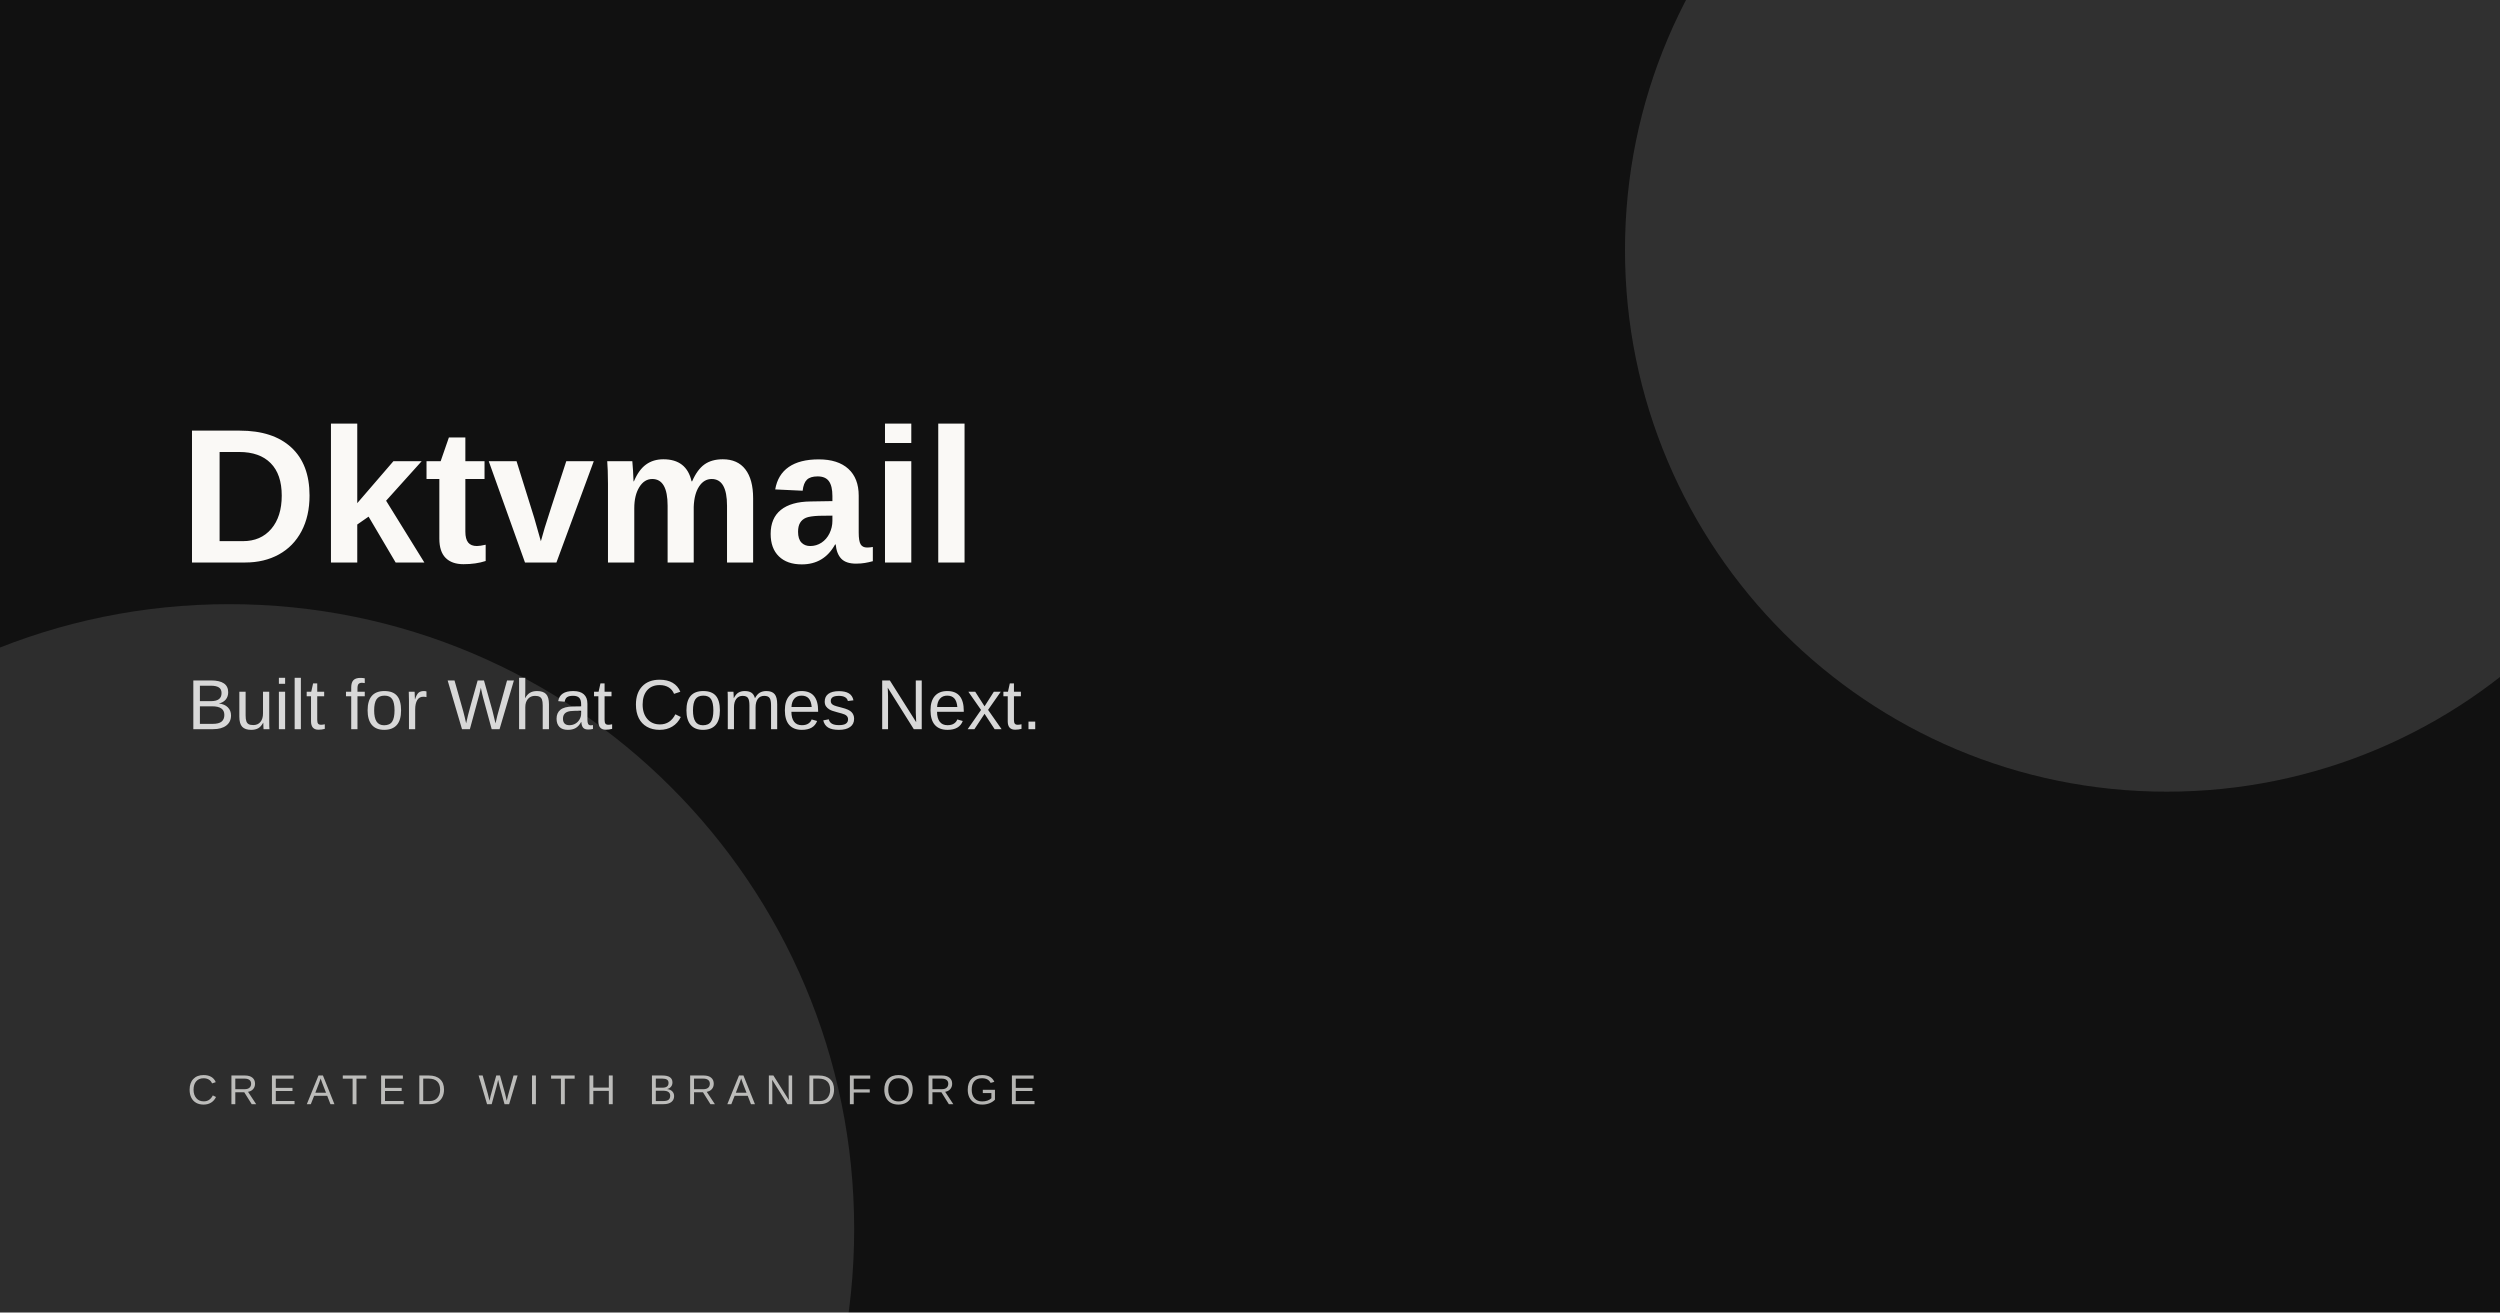
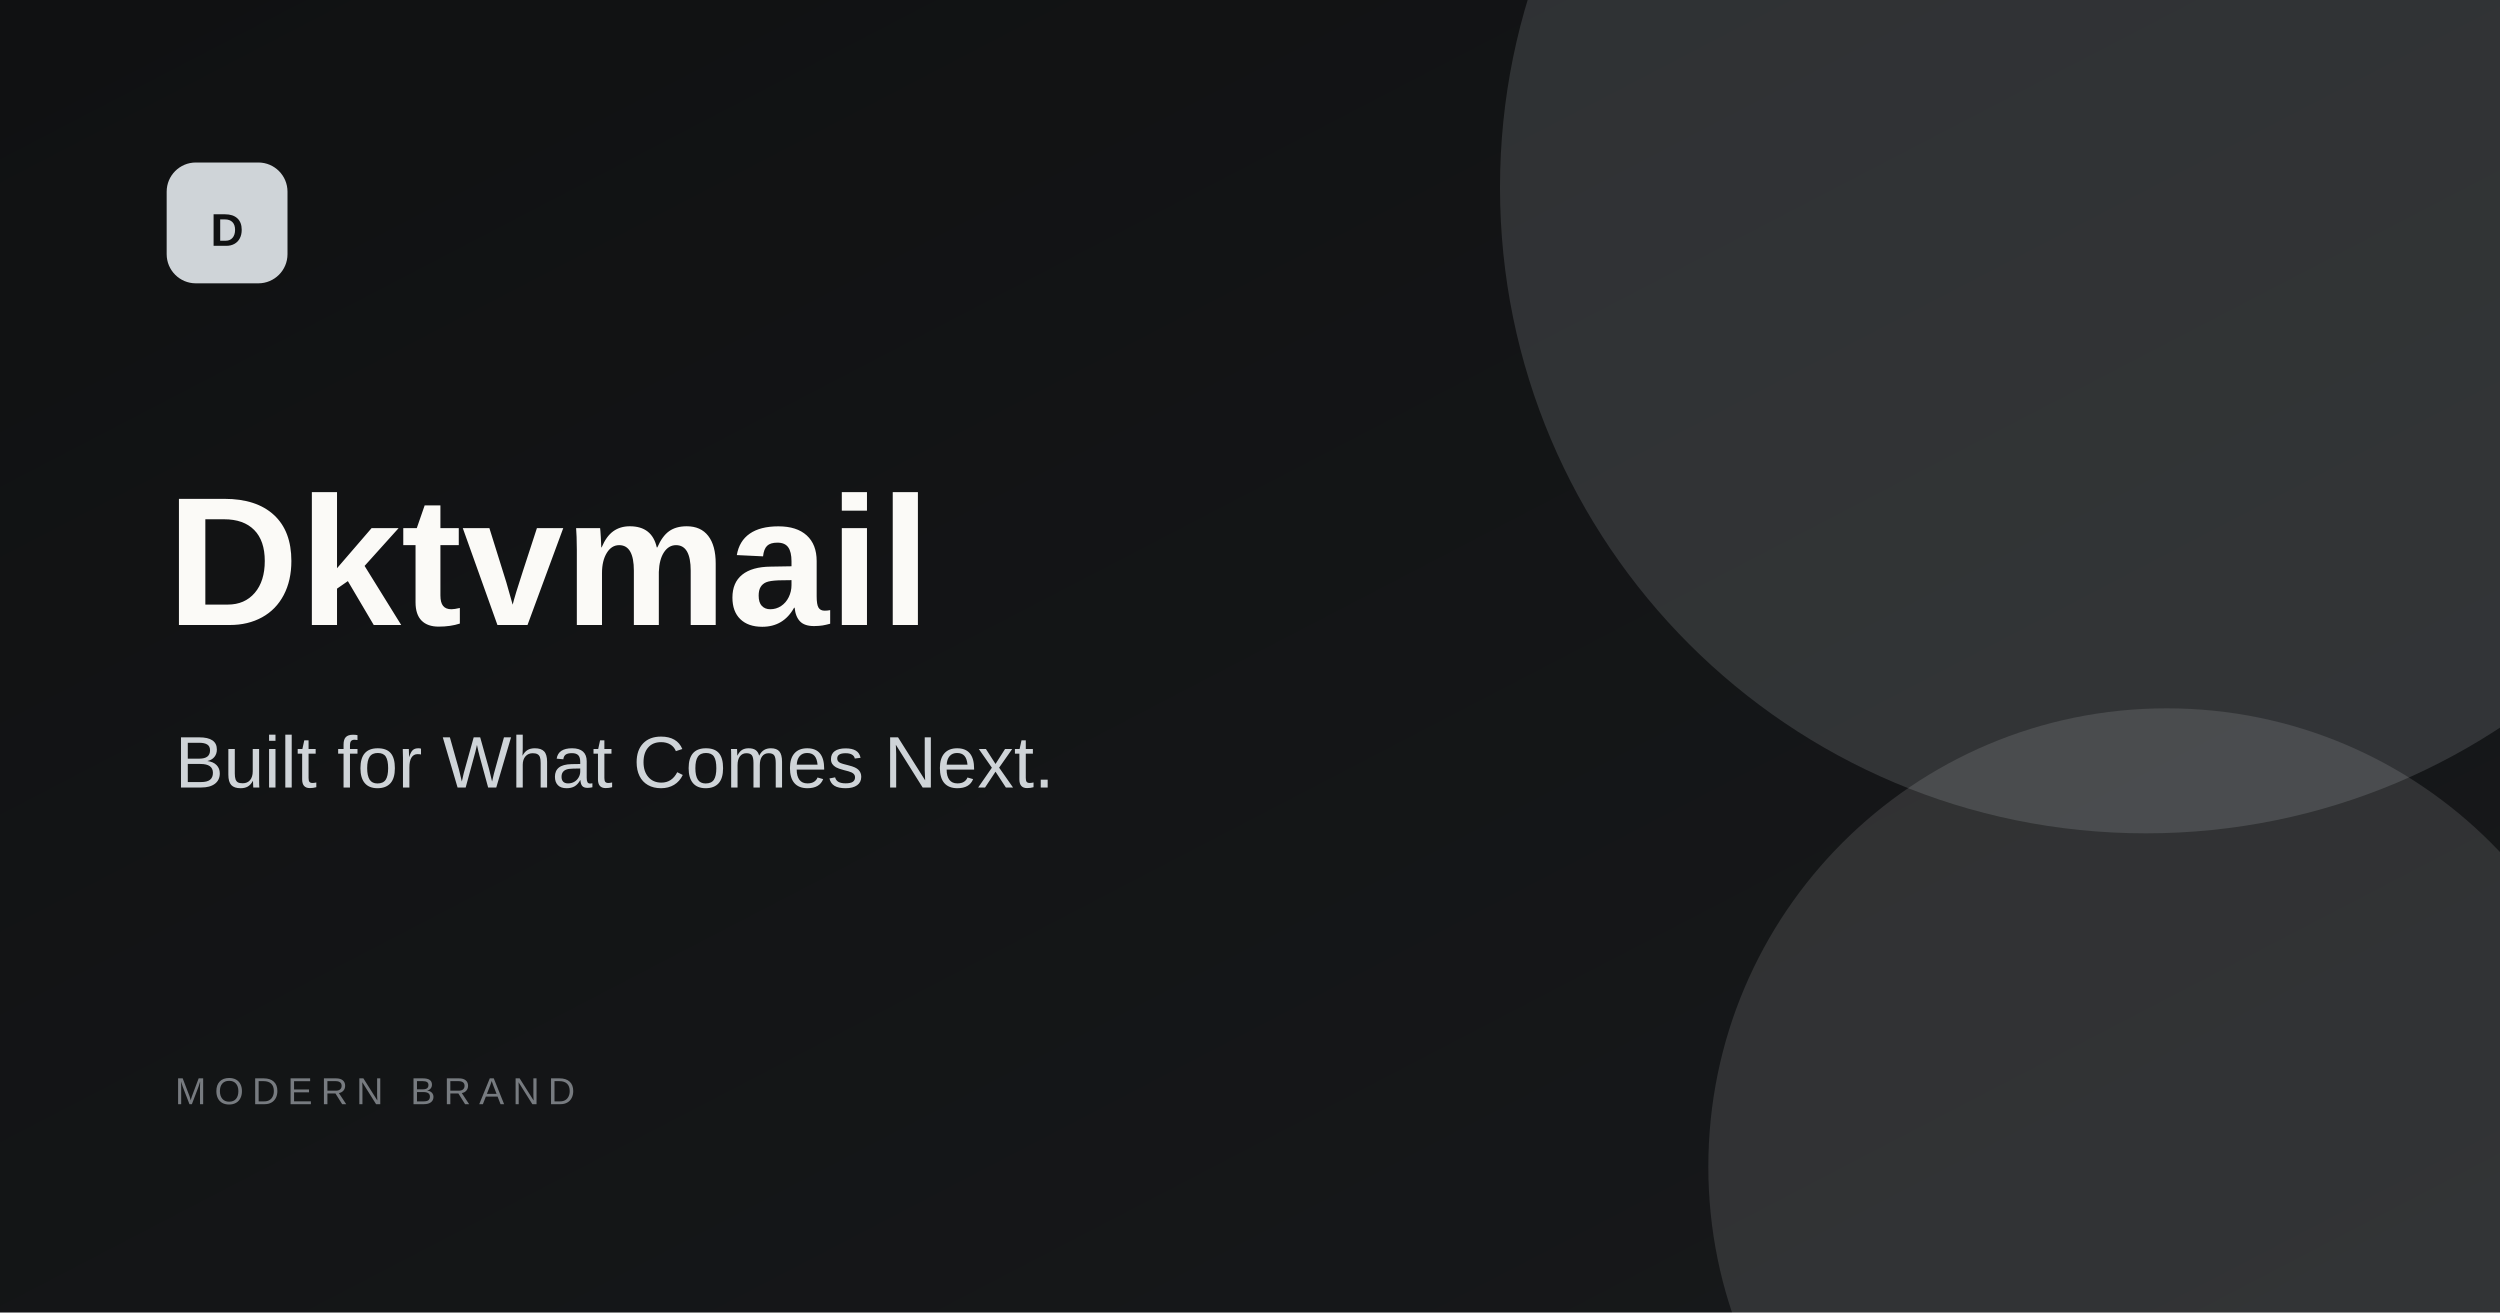
- <svg xmlns="http://www.w3.org/2000/svg" viewBox="0 0 1200 630">
-   <rect width="1200" height="630" fill="#111111" />
-   <circle cx="1040" cy="120" r="260" fill="#d8d8d8" opacity=".16" />
-   <circle cx="110" cy="590" r="300" fill="#ffffff" opacity=".12" />
-   <text x="86" y="270" font-family="Arial, Helvetica, sans-serif" font-weight="800" font-size="92" fill="#faf9f6">Dktvmail</text>
-   <text x="90" y="350" font-family="Arial, Helvetica, sans-serif" font-size="34" fill="#d8d8d8">Built for What Comes Next.</text>
-   <text x="90" y="530" font-family="Arial, Helvetica, sans-serif" font-size="20" letter-spacing="5" fill="#faf9f6" opacity=".7">CREATED WITH BRANDFORGE</text>
+ <svg xmlns="http://www.w3.org/2000/svg" viewBox="0 0 1200 630" role="img" aria-label="Dktvmail social preview">
+   <defs>
+     <linearGradient id="g" x1="0" y1="0" x2="1" y2="1">
+       <stop stop-color="#101112" />
+       <stop offset="1" stop-color="#17191b" />
+     </linearGradient>
+   </defs>
+   <rect width="1200" height="630" fill="url(#g)" />
+   <circle cx="1030" cy="90" r="310" fill="#cfd4d8" opacity=".16" />
+   <circle cx="1040" cy="560" r="220" fill="#ffffff" opacity=".12" />
+   <rect x="80" y="78" width="58" height="58" rx="14" fill="#cfd4d8" />
+   <text x="109" y="118" text-anchor="middle" font-family="Arial" font-size="22" font-weight="900" fill="#101112">D</text>
+   <text x="80" y="300" font-family="Arial, Helvetica, sans-serif" font-weight="800" font-size="88" fill="#fbfaf7">Dktvmail</text>
+   <text x="84" y="378" font-family="Arial, Helvetica, sans-serif" font-size="35" fill="#cfd4d8">Built for What Comes Next.</text>
+   <text x="84" y="530" font-family="Arial, Helvetica, sans-serif" font-size="18" letter-spacing="4" fill="#777b80">MODERN BRAND</text>
</svg>
